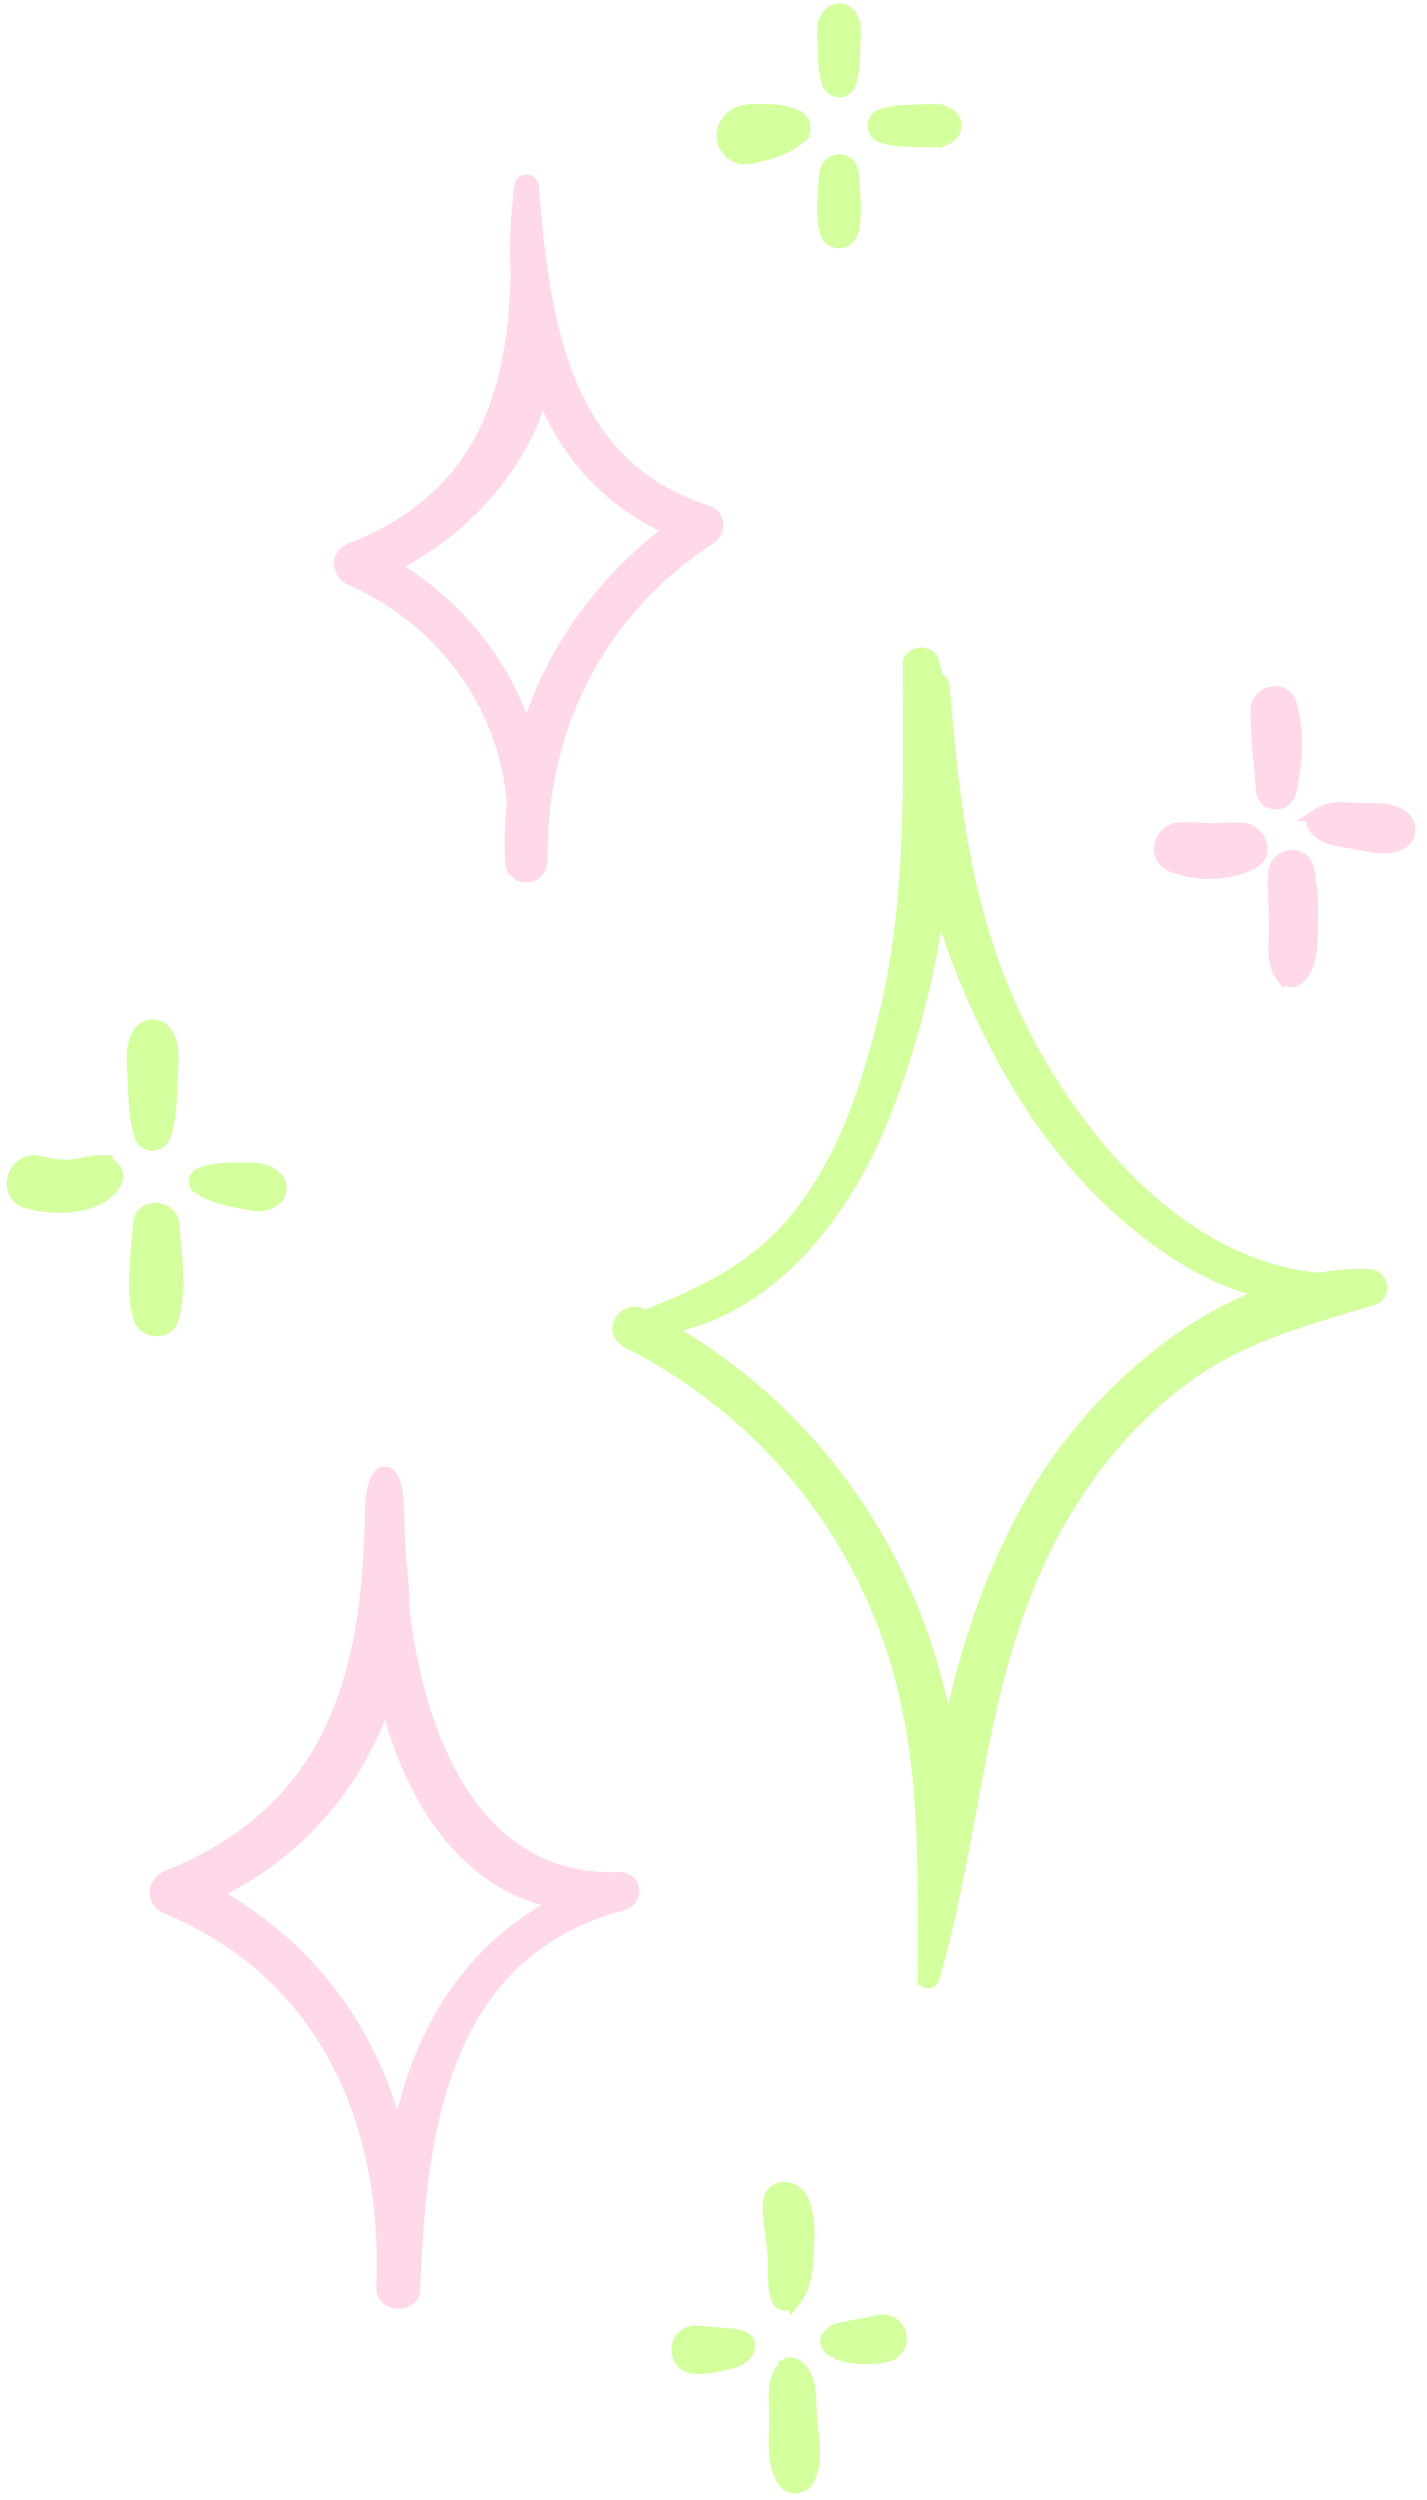
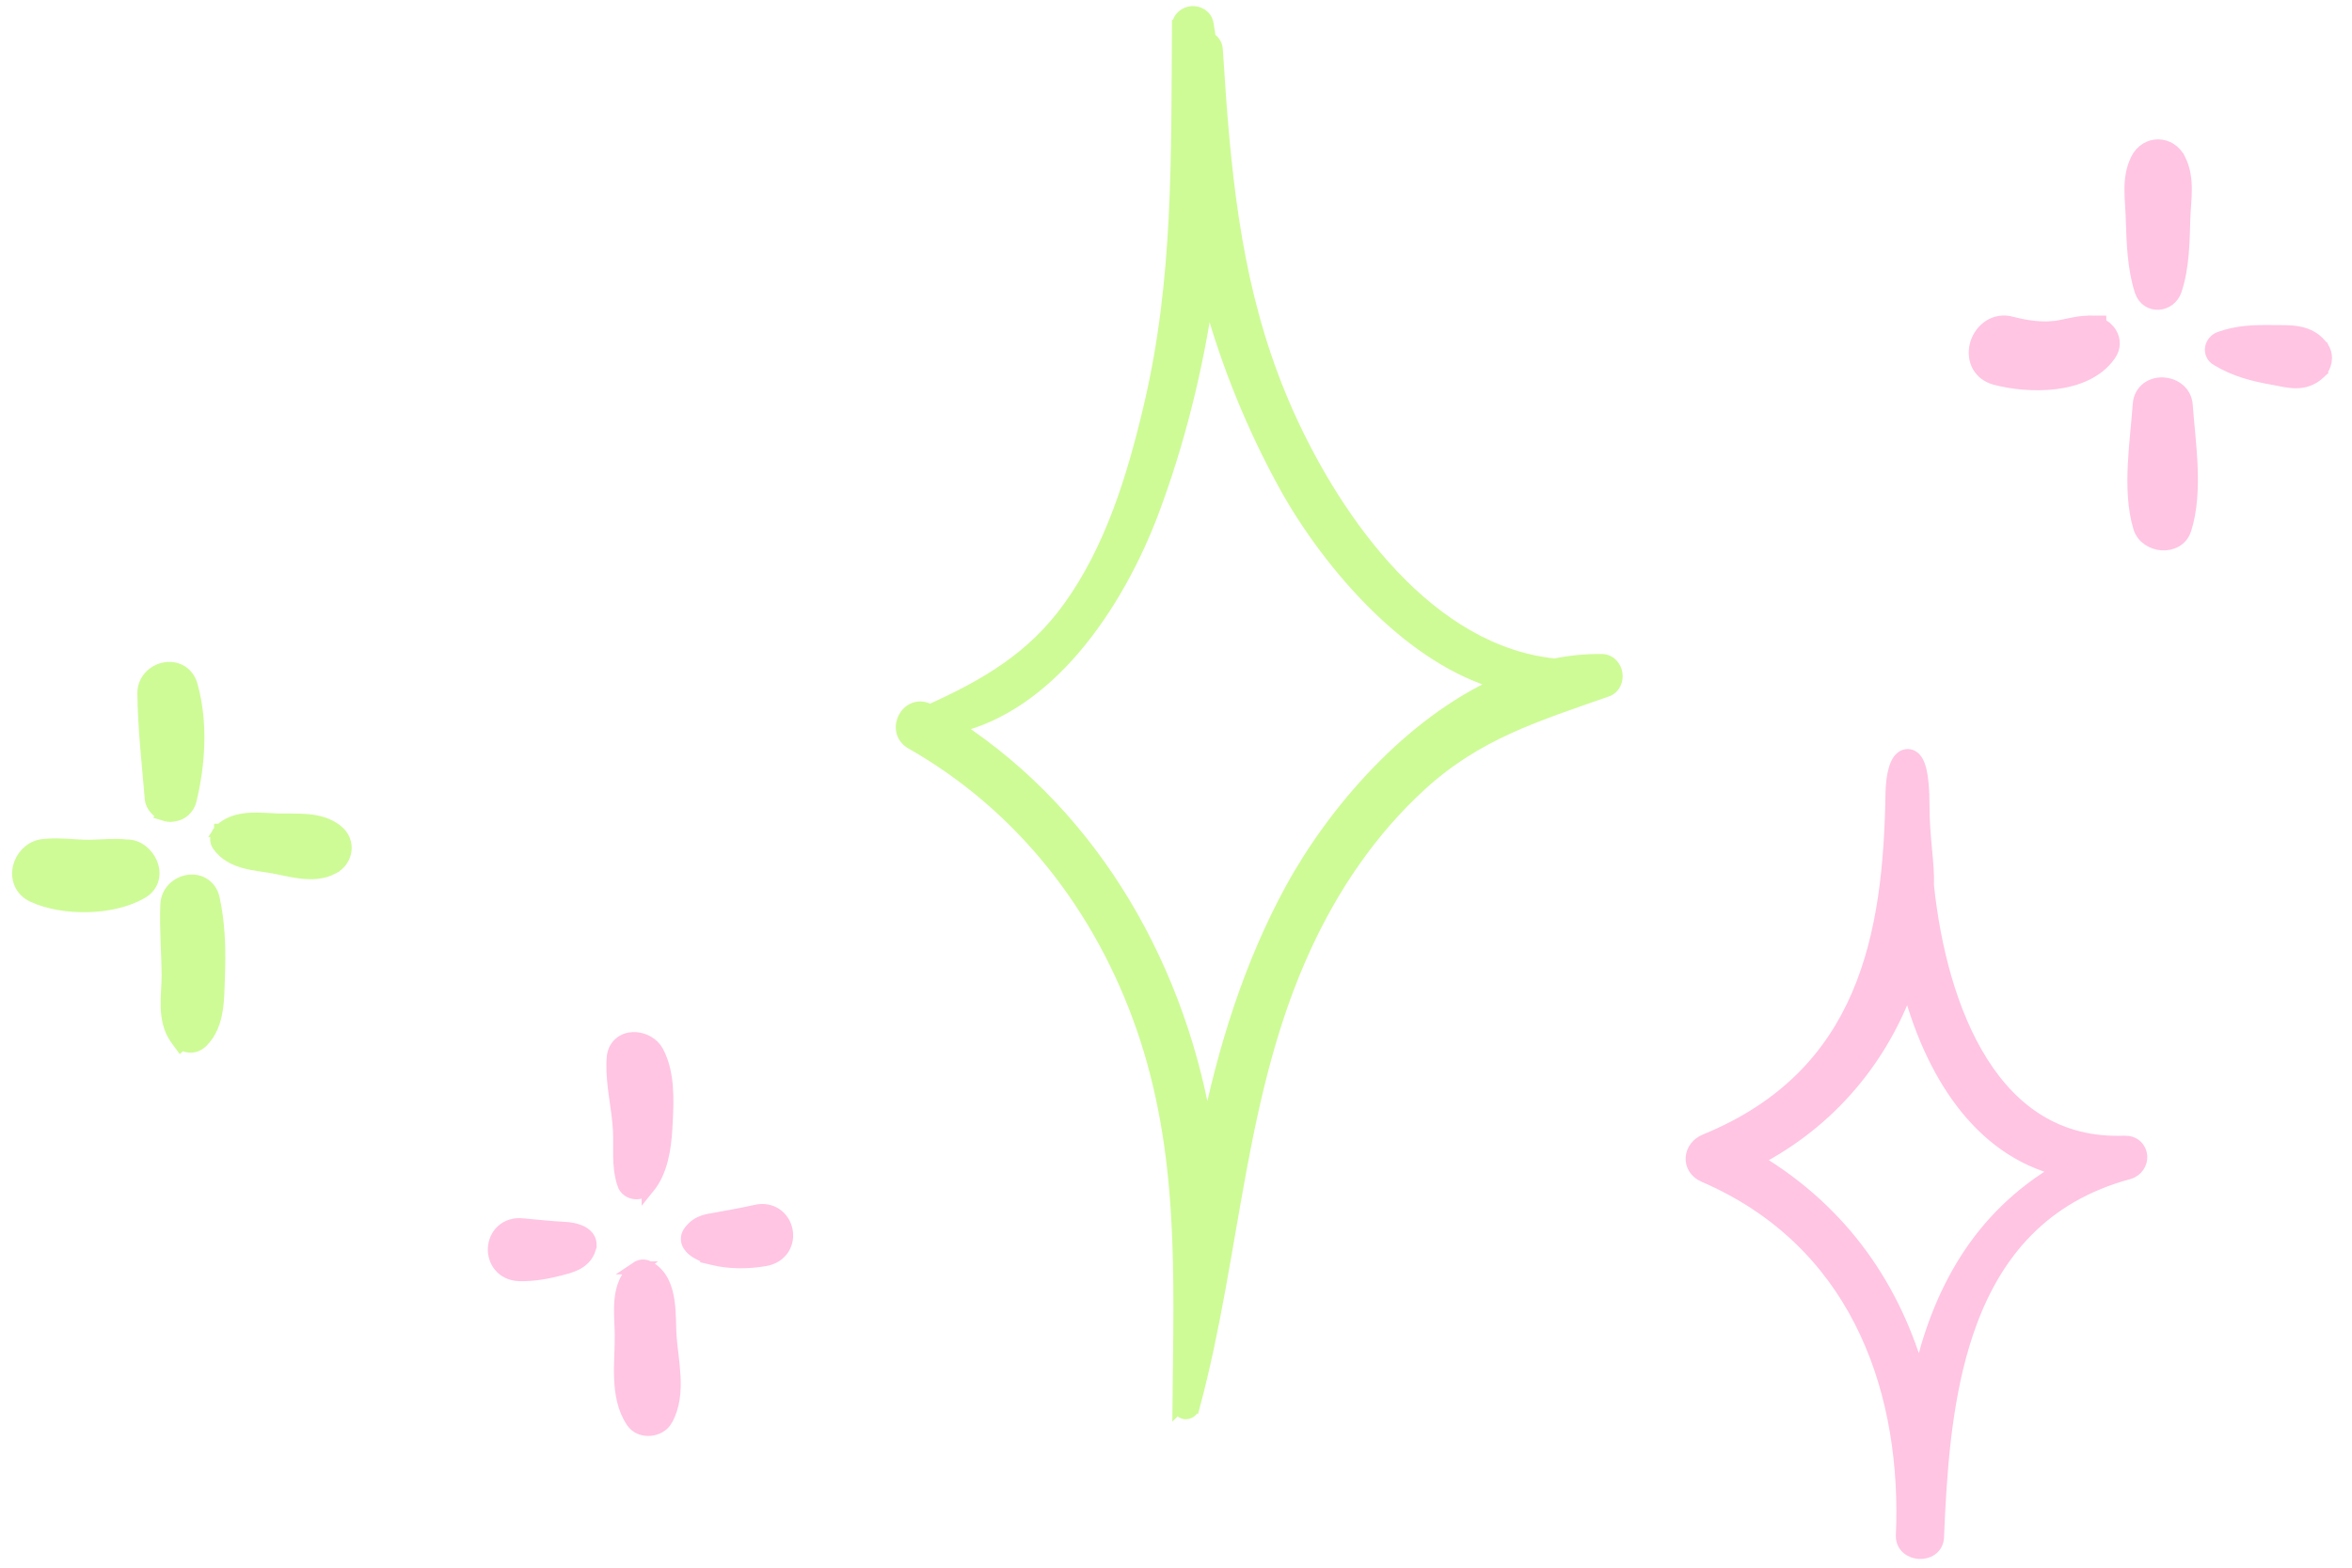
- <svg xmlns="http://www.w3.org/2000/svg" width="85" height="149" viewBox="0 0 85 149" fill="none">
-   <path d="M9.106 61.058C8.715 61.053 8.34 61.271 8.136 61.678C7.905 62.135 7.85 62.62 7.85 63.082C7.85 63.313 7.864 63.544 7.878 63.766C7.892 63.99 7.907 64.203 7.911 64.412V64.416C7.947 65.484 7.974 66.645 8.317 67.717L8.318 67.719C8.449 68.115 8.783 68.307 9.123 68.284C9.446 68.262 9.757 68.047 9.879 67.696L9.88 67.693C10.243 66.617 10.242 65.41 10.277 64.36V64.359C10.284 64.154 10.3 63.946 10.315 63.727C10.33 63.51 10.344 63.284 10.344 63.059C10.344 62.608 10.289 62.134 10.063 61.687H10.062C9.864 61.287 9.495 61.063 9.106 61.058Z" fill="#D3FF9D" stroke="#D3FF9D" stroke-width="0.6" />
-   <path d="M9.321 71.991C9.077 71.981 8.82 72.043 8.612 72.199C8.397 72.359 8.253 72.607 8.231 72.921C8.174 73.746 8.048 74.767 8.003 75.729C7.957 76.707 7.987 77.707 8.252 78.582V78.585C8.399 79.056 8.851 79.303 9.261 79.334C9.678 79.365 10.164 79.177 10.327 78.66C10.607 77.775 10.649 76.773 10.61 75.791C10.571 74.819 10.448 73.81 10.386 72.966L10.372 72.85C10.273 72.289 9.768 72.009 9.321 71.991Z" fill="#D3FF9D" stroke="#D3FF9D" stroke-width="0.6" />
-   <path d="M14.336 69.586C13.522 69.577 12.756 69.593 11.928 69.889H11.929C11.739 69.956 11.6 70.119 11.557 70.302C11.535 70.397 11.537 70.507 11.581 70.614C11.626 70.724 11.707 70.811 11.811 70.868L11.812 70.866C12.649 71.371 13.472 71.573 14.398 71.74L14.399 71.739C14.717 71.799 15.083 71.89 15.422 71.89C15.79 71.89 16.154 71.788 16.496 71.471L16.495 71.47C16.64 71.336 16.732 71.151 16.765 70.966C16.799 70.779 16.78 70.562 16.665 70.374L16.662 70.368H16.661C16.373 69.922 15.967 69.729 15.547 69.647C15.149 69.57 14.702 69.59 14.336 69.586Z" fill="#D3FF9D" stroke="#D3FF9D" stroke-width="0.6" />
-   <path d="M5.885 69.153L5.884 69.152C5.569 69.157 5.268 69.219 4.993 69.277C4.709 69.338 4.455 69.394 4.195 69.411L4.196 69.412C3.599 69.447 2.985 69.36 2.389 69.2V69.199C1.567 68.976 0.961 69.518 0.77 70.116C0.674 70.418 0.67 70.76 0.803 71.064C0.924 71.338 1.147 71.561 1.468 71.686L1.615 71.735C2.379 71.937 3.403 72.052 4.373 71.933C5.334 71.814 6.299 71.455 6.862 70.649C7.102 70.312 7.073 69.947 6.904 69.668C6.791 69.482 6.615 69.334 6.417 69.245V69.152H6.046C5.994 69.147 5.939 69.147 5.885 69.153Z" fill="#D3FF9D" stroke="#D3FF9D" stroke-width="0.6" />
-   <path d="M77.542 51.091C77.319 50.961 77.062 50.931 76.827 50.974C76.364 51.058 75.903 51.439 75.879 52.038C75.855 52.596 75.868 53.15 75.888 53.696C75.908 54.244 75.934 54.781 75.936 55.322C75.936 55.533 75.923 55.754 75.911 55.993C75.899 56.228 75.888 56.477 75.895 56.724C75.909 57.216 75.995 57.74 76.319 58.187L76.515 58.457L76.57 58.407C76.639 58.455 76.716 58.493 76.802 58.515C77.031 58.574 77.274 58.514 77.473 58.322L77.475 58.32C77.883 57.919 78.06 57.4 78.144 56.89C78.227 56.387 78.225 55.845 78.243 55.401L78.257 54.943C78.28 53.878 78.239 52.829 78.005 51.757L78.005 51.755C77.937 51.452 77.77 51.225 77.542 51.091Z" fill="#FFD9E9" stroke="#FFD9E9" stroke-width="0.6" />
-   <path d="M76.487 41.31C76.255 41.185 75.991 41.164 75.751 41.215C75.276 41.316 74.818 41.725 74.824 42.345V42.346C74.841 43.942 75.033 45.589 75.162 47.156C75.173 47.347 75.267 47.511 75.372 47.627C75.475 47.742 75.617 47.84 75.771 47.887L75.77 47.888C75.783 47.892 75.795 47.896 75.808 47.9C75.821 47.905 75.834 47.91 75.847 47.914L75.862 47.919L75.877 47.922C75.999 47.949 76.112 47.936 76.202 47.919C76.21 47.918 76.217 47.916 76.225 47.915C76.231 47.914 76.236 47.914 76.242 47.913V47.912C76.412 47.887 76.561 47.802 76.669 47.703C76.787 47.596 76.888 47.45 76.932 47.288L76.933 47.282C77.346 45.608 77.476 43.672 76.992 41.964C76.906 41.659 76.724 41.437 76.487 41.31Z" fill="#FFD9E9" stroke="#FFD9E9" stroke-width="0.6" />
-   <path d="M79.705 48.117C79.239 48.143 78.733 48.253 78.351 48.622H78.35C78.349 48.623 78.348 48.624 78.347 48.624C78.344 48.627 78.341 48.63 78.338 48.632H78.339C78.261 48.707 78.208 48.804 78.183 48.9C78.158 48.997 78.149 49.146 78.238 49.282L78.242 49.287C78.544 49.727 78.994 49.943 79.435 50.067C79.864 50.187 80.351 50.234 80.707 50.294C80.905 50.328 81.113 50.375 81.341 50.422C81.566 50.469 81.804 50.515 82.044 50.542C82.52 50.598 83.042 50.586 83.506 50.333V50.331C84.144 49.993 84.283 49.142 83.68 48.656H83.679C83.281 48.336 82.799 48.222 82.34 48.179C81.895 48.138 81.399 48.161 81.023 48.153L80.405 48.123C80.175 48.111 79.932 48.104 79.705 48.117Z" fill="#FFD9E9" stroke="#FFD9E9" stroke-width="0.6" />
-   <path d="M75.139 50.121C74.963 49.714 74.545 49.335 74.034 49.346C73.457 49.283 72.842 49.351 72.337 49.359C71.994 49.361 71.659 49.333 71.296 49.312C71.029 49.297 70.752 49.286 70.469 49.302L70.184 49.326L70.08 49.343C69.57 49.451 69.219 49.868 69.11 50.309C68.99 50.796 69.155 51.365 69.745 51.636C70.448 51.958 71.36 52.106 72.251 52.083C73.141 52.06 74.047 51.864 74.731 51.462L74.731 51.462C74.992 51.309 75.153 51.086 75.214 50.834C75.273 50.588 75.233 50.337 75.139 50.121Z" fill="#FFD9E9" stroke="#FFD9E9" stroke-width="0.6" />
-   <path d="M46.694 130.35C46.478 130.357 46.254 130.427 46.076 130.587C45.896 130.75 45.79 130.983 45.774 131.263L45.765 131.479C45.752 131.982 45.809 132.479 45.875 132.958C45.952 133.516 46.039 134.042 46.065 134.574C46.07 134.669 46.072 134.765 46.073 134.862V135.756C46.081 136.16 46.117 136.581 46.252 137.007L46.251 137.008C46.336 137.286 46.577 137.413 46.794 137.429C47 137.445 47.234 137.367 47.382 137.182V137.183C47.994 136.428 48.137 135.386 48.193 134.5L48.213 134.129C48.258 133.17 48.315 131.949 47.806 130.978L47.712 130.83C47.468 130.506 47.061 130.338 46.694 130.35Z" fill="#D3FF9D" stroke="#D3FF9D" stroke-width="0.6" />
-   <path d="M47.193 140.798C47.104 140.79 46.991 140.805 46.888 140.877L46.887 140.876C46.886 140.877 46.885 140.878 46.884 140.879L46.881 140.88L46.882 140.881C46.355 141.247 46.183 141.827 46.132 142.373C46.083 142.905 46.143 143.518 46.147 143.931V143.932C46.151 144.236 46.138 144.558 46.127 144.897C46.115 145.233 46.104 145.584 46.117 145.932C46.141 146.622 46.257 147.337 46.663 147.94C46.855 148.229 47.191 148.32 47.469 148.297C47.747 148.274 48.057 148.132 48.213 147.845V147.844C48.548 147.237 48.601 146.551 48.571 145.896C48.556 145.567 48.518 145.235 48.481 144.919C48.443 144.599 48.405 144.297 48.385 144.009V144.008C48.37 143.79 48.368 143.541 48.359 143.256C48.35 142.978 48.335 142.676 48.291 142.384C48.204 141.811 47.995 141.189 47.411 140.869C47.347 140.831 47.272 140.805 47.193 140.798Z" fill="#D3FF9D" stroke="#D3FF9D" stroke-width="0.6" />
-   <path d="M53.256 138.44C53.003 138.264 52.675 138.198 52.31 138.282L52.311 138.283C51.718 138.42 51.135 138.518 50.529 138.63L50.528 138.631C50.136 138.705 49.664 138.724 49.297 139.225L49.25 139.296C49.209 139.37 49.184 139.453 49.183 139.543C49.181 139.66 49.221 139.761 49.271 139.841C49.364 139.99 49.517 140.099 49.645 140.174C49.901 140.324 50.215 140.424 50.342 140.452L50.341 140.453C51.116 140.639 51.968 140.638 52.747 140.503H52.748C53.123 140.437 53.403 140.248 53.57 139.986C53.733 139.73 53.772 139.425 53.715 139.15C53.658 138.876 53.504 138.613 53.256 138.44Z" fill="#D3FF9D" stroke="#D3FF9D" stroke-width="0.6" />
-   <path d="M41.614 138.903C41.233 138.865 40.91 138.975 40.68 139.188C40.455 139.396 40.339 139.682 40.322 139.965C40.304 140.248 40.385 140.546 40.578 140.781C40.776 141.021 41.077 141.175 41.454 141.19H41.457C42.108 141.21 42.731 141.091 43.325 140.941L43.327 140.94C43.542 140.883 43.828 140.816 44.075 140.689C44.333 140.556 44.578 140.344 44.686 139.991L44.685 139.99C44.746 139.79 44.704 139.604 44.591 139.46C44.491 139.333 44.349 139.255 44.231 139.206C43.993 139.108 43.717 139.075 43.577 139.069C42.92 139.032 42.281 138.969 41.614 138.904V138.903Z" fill="#D3FF9D" stroke="#D3FF9D" stroke-width="0.6" />
-   <path d="M54.843 38.888C54.675 38.898 54.497 38.953 54.354 39.067C54.204 39.186 54.099 39.367 54.1 39.593L54.099 39.594C54.118 47.012 54.367 53.999 52.511 61.203L52.315 61.951C51.313 65.689 49.946 69.468 47.442 72.55C45.099 75.437 42.086 76.955 38.444 78.374L38.323 78.311C37.74 78.013 37.188 78.275 36.943 78.688C36.821 78.892 36.765 79.146 36.827 79.398C36.882 79.625 37.025 79.823 37.249 79.965L37.349 80.023C44.545 83.689 49.689 89.557 52.432 96.387C55.281 103.482 54.997 110.474 54.998 117.895L55.001 117.894C55 117.974 55.026 118.065 55.103 118.135C55.178 118.203 55.264 118.218 55.319 118.218C55.415 118.219 55.555 118.173 55.623 118.03L55.635 118.007L55.642 117.981C55.647 117.963 55.653 117.943 55.657 117.925C55.68 117.895 55.695 117.86 55.706 117.822L55.709 117.823C56.974 113.476 57.634 109.03 58.498 104.68C59.364 100.318 60.437 96.031 62.53 91.934C64.295 88.475 66.728 85.289 69.897 82.738C73.485 79.848 77.258 78.867 81.833 77.489L81.833 77.488C82.274 77.359 82.424 76.948 82.363 76.608C82.301 76.269 82.02 75.936 81.568 75.929L81.569 75.929C80.557 75.906 79.546 75.987 78.564 76.157C74.494 75.76 70.948 73.718 68.009 70.986C65.245 68.418 63.032 65.251 61.444 62.312L61.134 61.727C57.642 54.976 56.904 48.22 56.303 40.927C56.283 40.623 56.071 40.429 55.855 40.33C55.806 40.052 55.757 39.761 55.698 39.476C55.603 39.016 55.157 38.869 54.843 38.888ZM55.493 118.034C55.484 118.037 55.472 118.04 55.486 118.036C55.486 118.036 55.491 118.034 55.498 118.031C55.496 118.032 55.494 118.034 55.493 118.034ZM55.981 54.12C57.167 58.186 59.005 62.134 61.195 65.623C62.606 67.876 64.781 70.554 67.414 72.786C69.74 74.758 72.442 76.394 75.305 77.065C69.486 79.242 64.61 84.229 61.89 88.68C59.244 93.013 57.536 98.014 56.492 103.132C54.872 93.59 49.182 84.526 39.88 79.165C42.912 78.608 45.462 76.936 47.514 74.823C49.62 72.653 51.212 70.008 52.278 67.59L52.484 67.11C54.132 63.146 55.352 58.673 55.981 54.12Z" fill="#D3FF9D" stroke="#D3FF9D" stroke-width="0.6" />
-   <path d="M31.412 10.701C31.328 10.694 31.228 10.711 31.14 10.769C31.068 10.815 31.012 10.883 30.981 10.965L30.96 11.052L30.959 11.054C30.724 12.766 30.643 14.52 30.734 16.265C30.658 20.022 30.092 23.385 28.595 26.178C27.101 28.964 24.666 31.207 20.804 32.703L20.801 32.704C20.579 32.792 20.413 32.939 20.314 33.124C20.215 33.306 20.19 33.508 20.216 33.696C20.266 34.063 20.512 34.424 20.881 34.588H20.882C26.378 37.014 30.006 42.063 30.501 47.769C30.381 48.955 30.34 50.163 30.411 51.393C30.472 52.566 32.199 52.629 32.304 51.422L32.343 50.894C32.374 50.37 32.383 49.852 32.376 49.334C32.869 42.308 36.201 36.176 42.333 32.142V32.141C42.659 31.928 42.829 31.573 42.805 31.225C42.78 30.865 42.549 30.536 42.139 30.403L42.136 30.402C37.845 29.059 35.426 26.189 33.995 22.677C32.557 19.149 32.122 14.987 31.809 11.091C31.789 10.833 31.571 10.715 31.412 10.701ZM32.308 23.634C33.719 27.044 36.144 29.911 39.852 31.564C35.808 34.633 32.851 38.754 31.389 43.427C30.045 39.456 27.361 36.062 23.547 33.734C27.673 31.665 31.058 27.933 32.308 23.634Z" fill="#FFD9E9" stroke="#FFD9E9" stroke-width="0.6" />
-   <path d="M22.953 87.7C22.737 87.694 22.585 87.836 22.496 87.954C22.401 88.081 22.326 88.248 22.266 88.436C22.144 88.814 22.065 89.342 22.055 89.973L22.037 90.8C21.925 94.932 21.451 99.037 19.855 102.626C18.159 106.441 15.187 109.69 9.98 111.761C9.536 111.937 9.244 112.308 9.21 112.724C9.175 113.155 9.424 113.556 9.902 113.759L9.903 113.76C19.593 117.823 22.922 126.773 22.75 135.521L22.723 136.367L22.722 136.373C22.714 136.671 22.848 136.909 23.045 137.065C23.234 137.216 23.474 137.289 23.701 137.299C23.928 137.309 24.174 137.257 24.374 137.121C24.582 136.979 24.729 136.752 24.738 136.455C24.923 132.225 25.231 127.231 26.893 122.923C28.547 118.633 31.538 115.037 37.106 113.57L37.109 113.569C37.589 113.438 37.839 113.02 37.804 112.62C37.786 112.42 37.696 112.223 37.528 112.079C37.36 111.935 37.134 111.862 36.876 111.871H36.875C32.584 112.034 29.612 109.938 27.593 106.83C25.568 103.714 24.512 99.59 24.093 95.75C24.122 95.041 24.048 94.306 23.97 93.494C23.89 92.667 23.805 91.745 23.805 90.638C23.805 89.701 23.735 89.016 23.622 88.556C23.566 88.327 23.495 88.135 23.404 87.993C23.318 87.858 23.172 87.706 22.953 87.7ZM22.988 101.521C24.399 107.103 27.559 112.288 33.066 113.43C27.441 116.504 24.887 121.514 23.71 126.952C22.195 121.301 18.881 116.246 12.942 112.854C17.987 110.381 21.359 106.222 22.988 101.521Z" fill="#FFD9E9" stroke="#FFD9E9" stroke-width="0.6" />
-   <path d="M49.998 0.6C50.331 0.595 50.606 0.809 50.74 1.114H50.739C50.877 1.427 50.907 1.751 50.907 2.04C50.907 2.185 50.899 2.33 50.892 2.464C50.884 2.601 50.876 2.725 50.874 2.847V2.851C50.855 3.489 50.841 4.215 50.652 4.89V4.893C50.563 5.204 50.3 5.423 49.974 5.398C49.678 5.376 49.446 5.159 49.361 4.882L49.36 4.879C49.21 4.369 49.172 3.814 49.155 3.307L49.142 2.817C49.138 2.698 49.13 2.576 49.122 2.441C49.114 2.31 49.106 2.169 49.106 2.026C49.106 1.744 49.137 1.428 49.272 1.122H49.27C49.4 0.822 49.669 0.604 49.998 0.6Z" fill="#D3FF9D" stroke="#D3FF9D" stroke-width="0.8" />
-   <path d="M49.985 9.601C50.173 9.592 50.37 9.651 50.526 9.792C50.646 9.9 50.725 10.04 50.763 10.199L50.786 10.363V10.364C50.813 10.836 50.876 11.464 50.898 12.031C50.921 12.616 50.907 13.231 50.77 13.776L50.77 13.778C50.676 14.142 50.371 14.368 50.053 14.396C49.892 14.411 49.718 14.376 49.567 14.274C49.452 14.196 49.362 14.088 49.305 13.959L49.258 13.824C49.114 13.273 49.094 12.657 49.113 12.069C49.132 11.491 49.193 10.877 49.223 10.39C49.251 9.921 49.6 9.619 49.985 9.601Z" fill="#D3FF9D" stroke="#D3FF9D" stroke-width="0.8" />
-   <path d="M45.884 6.604C46.415 6.622 46.952 6.701 47.52 6.977L47.601 7.023C47.777 7.144 47.867 7.341 47.895 7.503C47.929 7.694 47.895 7.969 47.662 8.153L47.663 8.154C46.912 8.772 46.169 9.017 45.355 9.217C45.105 9.28 44.747 9.4 44.419 9.4C44.031 9.4 43.671 9.246 43.359 8.853L43.358 8.854C43.221 8.684 43.146 8.462 43.119 8.258C43.092 8.052 43.106 7.81 43.204 7.594L43.206 7.588H43.207C43.459 7.056 43.835 6.793 44.259 6.682C44.634 6.583 45.062 6.607 45.352 6.603L45.884 6.604Z" fill="#D3FF9D" stroke="#D3FF9D" stroke-width="0.8" />
-   <path d="M56.907 7.509C56.912 7.176 56.698 6.901 56.393 6.767V6.768C56.08 6.63 55.756 6.6 55.467 6.6C55.321 6.6 55.177 6.608 55.043 6.615C54.906 6.623 54.782 6.631 54.66 6.633H54.656C54.018 6.652 53.291 6.666 52.617 6.854H52.614C52.303 6.944 52.084 7.206 52.108 7.533C52.131 7.828 52.348 8.061 52.625 8.146L52.628 8.146C53.138 8.297 53.693 8.335 54.2 8.352L54.69 8.365C54.809 8.369 54.931 8.377 55.065 8.385C55.197 8.393 55.338 8.4 55.48 8.4C55.763 8.4 56.079 8.37 56.385 8.235V8.236C56.685 8.107 56.902 7.838 56.907 7.509Z" fill="#D3FF9D" stroke="#D3FF9D" stroke-width="0.8" />
+ <svg xmlns="http://www.w3.org/2000/svg" viewBox="0 0 108 72" fill="none">
+   <path d="M99.107 6.7C98.716 6.695 98.341 6.913 98.137 7.32C97.906 7.777 97.851 8.263 97.851 8.725C97.851 8.955 97.865 9.187 97.879 9.408C97.893 9.633 97.908 9.846 97.912 10.055V10.059C97.948 11.127 97.975 12.288 98.318 13.359L98.319 13.361C98.45 13.757 98.784 13.95 99.124 13.927C99.447 13.905 99.757 13.69 99.88 13.339L99.881 13.336C100.244 12.26 100.243 11.053 100.278 10.003V10.002C100.285 9.797 100.301 9.589 100.316 9.369C100.331 9.152 100.345 8.927 100.345 8.701C100.345 8.25 100.29 7.776 100.064 7.329H100.063C99.865 6.93 99.496 6.705 99.107 6.7Z" fill="#FFC5E3" stroke="#FFC5E3" stroke-width="0.6" />
+   <path d="M99.322 17.633C99.078 17.623 98.821 17.686 98.612 17.841C98.398 18.002 98.254 18.25 98.232 18.564C98.175 19.388 98.049 20.41 98.004 21.372C97.958 22.349 97.988 23.35 98.253 24.225V24.227C98.4 24.699 98.852 24.945 99.262 24.976C99.679 25.007 100.165 24.82 100.328 24.302C100.608 23.418 100.65 22.415 100.611 21.434C100.572 20.461 100.449 19.452 100.387 18.609L100.373 18.493C100.274 17.931 99.769 17.651 99.322 17.633Z" fill="#FFC5E3" stroke="#FFC5E3" stroke-width="0.6" />
+   <path d="M104.337 15.229C103.523 15.219 102.757 15.235 101.929 15.531H101.93C101.74 15.599 101.601 15.762 101.558 15.944C101.536 16.04 101.538 16.15 101.582 16.257C101.627 16.366 101.708 16.453 101.812 16.511L101.813 16.509C102.65 17.013 103.473 17.216 104.399 17.383L104.4 17.382C104.718 17.441 105.084 17.532 105.423 17.532C105.791 17.532 106.155 17.431 106.497 17.113L106.496 17.112C106.641 16.979 106.732 16.793 106.766 16.608C106.8 16.422 106.781 16.204 106.666 16.017L106.663 16.011H106.662C106.374 15.565 105.968 15.371 105.548 15.29C105.15 15.213 104.703 15.233 104.337 15.229Z" fill="#FFC5E3" stroke="#FFC5E3" stroke-width="0.6" />
+   <path d="M95.886 14.796L95.885 14.795C95.57 14.8 95.269 14.861 94.994 14.92C94.71 14.98 94.456 15.037 94.196 15.054L94.197 15.055C93.6 15.089 92.986 15.003 92.39 14.843V14.842C91.568 14.619 90.962 15.161 90.771 15.759C90.675 16.06 90.671 16.403 90.804 16.707C90.925 16.981 91.148 17.204 91.469 17.329L91.616 17.378C92.38 17.58 93.404 17.695 94.374 17.575C95.335 17.456 96.3 17.098 96.863 16.292C97.103 15.954 97.074 15.589 96.905 15.31C96.792 15.125 96.616 14.977 96.418 14.888V14.795H96.047C95.995 14.789 95.94 14.79 95.886 14.796Z" fill="#FFC5E3" stroke="#FFC5E3" stroke-width="0.6" />
+   <path d="M9.325 40.602C9.103 40.471 8.846 40.441 8.61 40.484C8.147 40.568 7.687 40.95 7.662 41.548C7.638 42.106 7.652 42.66 7.672 43.206C7.692 43.755 7.717 44.291 7.72 44.832C7.72 45.043 7.706 45.265 7.694 45.503C7.682 45.738 7.671 45.987 7.678 46.234C7.693 46.727 7.779 47.25 8.102 47.697L8.299 47.967L8.353 47.918C8.423 47.965 8.5 48.004 8.586 48.026C8.814 48.084 9.057 48.024 9.256 47.832L9.258 47.83C9.666 47.429 9.843 46.91 9.927 46.4C10.01 45.897 10.009 45.355 10.027 44.911L10.04 44.453C10.064 43.389 10.022 42.34 9.789 41.267L9.788 41.265C9.72 40.962 9.554 40.736 9.325 40.602Z" fill="#CEFB96" stroke="#CEFB96" stroke-width="0.6" />
+   <path d="M8.27 30.82C8.038 30.696 7.774 30.674 7.534 30.725C7.059 30.826 6.601 31.235 6.607 31.855V31.856C6.625 33.452 6.817 35.099 6.945 36.666C6.957 36.857 7.051 37.021 7.155 37.137C7.259 37.253 7.4 37.351 7.554 37.397L7.553 37.398C7.566 37.402 7.579 37.406 7.592 37.411C7.604 37.415 7.618 37.42 7.631 37.424L7.645 37.429L7.661 37.432C7.783 37.46 7.895 37.447 7.985 37.429C7.993 37.428 8.001 37.426 8.009 37.425C8.014 37.424 8.02 37.425 8.025 37.423V37.422C8.196 37.397 8.344 37.312 8.453 37.213C8.571 37.106 8.672 36.96 8.716 36.798L8.717 36.792C9.13 35.118 9.259 33.183 8.775 31.474C8.69 31.169 8.508 30.947 8.27 30.82Z" fill="#CEFB96" stroke="#CEFB96" stroke-width="0.6" />
+   <path d="M11.488 37.627C11.023 37.653 10.517 37.763 10.134 38.132H10.133C10.133 38.133 10.132 38.134 10.131 38.135C10.128 38.137 10.124 38.14 10.122 38.143H10.123C10.044 38.217 9.991 38.315 9.967 38.41C9.942 38.507 9.932 38.657 10.021 38.792L10.025 38.797C10.327 39.237 10.777 39.453 11.219 39.577C11.647 39.697 12.134 39.744 12.491 39.805C12.689 39.839 12.896 39.886 13.125 39.933C13.349 39.979 13.588 40.025 13.828 40.053C14.304 40.108 14.825 40.097 15.29 39.843V39.842C15.927 39.503 16.066 38.652 15.464 38.166H15.463C15.064 37.846 14.583 37.732 14.124 37.69C13.679 37.648 13.183 37.671 12.806 37.663L12.188 37.633C11.959 37.622 11.716 37.614 11.488 37.627Z" fill="#CEFB96" stroke="#CEFB96" stroke-width="0.6" />
+   <path d="M6.923 39.631C6.746 39.224 6.329 38.845 5.817 38.856C5.241 38.794 4.625 38.861 4.121 38.869C3.777 38.871 3.442 38.843 3.079 38.822C2.812 38.807 2.535 38.797 2.252 38.812L1.968 38.837L1.863 38.853C1.354 38.961 1.003 39.378 0.894 39.819C0.773 40.306 0.938 40.876 1.529 41.146C2.231 41.468 3.143 41.617 4.034 41.593C4.924 41.57 5.831 41.375 6.514 40.973L6.515 40.972C6.776 40.819 6.937 40.597 6.997 40.344C7.056 40.098 7.016 39.847 6.923 39.631Z" fill="#CEFB96" stroke="#CEFB96" stroke-width="0.6" />
+   <path d="M29.075 47.7C28.859 47.707 28.634 47.777 28.457 47.937C28.277 48.1 28.171 48.332 28.155 48.613L28.145 48.829C28.133 49.332 28.19 49.828 28.256 50.308C28.333 50.865 28.42 51.392 28.446 51.923C28.451 52.019 28.453 52.115 28.454 52.211V53.106C28.462 53.51 28.498 53.931 28.633 54.357L28.632 54.358C28.717 54.636 28.958 54.763 29.175 54.779C29.381 54.794 29.614 54.717 29.763 54.532V54.533C30.375 53.778 30.518 52.736 30.574 51.849L30.594 51.479C30.638 50.52 30.695 49.298 30.186 48.328L30.093 48.179C29.849 47.855 29.442 47.688 29.075 47.7Z" fill="#FFC5E3" stroke="#FFC5E3" stroke-width="0.6" />
+   <path d="M29.574 58.148C29.485 58.139 29.372 58.154 29.269 58.227L29.268 58.226C29.267 58.226 29.266 58.228 29.265 58.228L29.262 58.23L29.263 58.23C28.735 58.596 28.564 59.176 28.513 59.723C28.464 60.255 28.524 60.868 28.528 61.28V61.281C28.532 61.586 28.519 61.908 28.507 62.247C28.495 62.583 28.485 62.934 28.498 63.281C28.522 63.972 28.638 64.686 29.044 65.29C29.236 65.579 29.572 65.67 29.85 65.647C30.128 65.623 30.437 65.482 30.594 65.194V65.193C30.929 64.587 30.982 63.901 30.952 63.246C30.936 62.917 30.899 62.585 30.862 62.269C30.824 61.949 30.786 61.647 30.766 61.358V61.357C30.751 61.139 30.749 60.891 30.74 60.605C30.731 60.328 30.716 60.026 30.671 59.733C30.585 59.161 30.375 58.538 29.791 58.219C29.728 58.181 29.653 58.155 29.574 58.148Z" fill="#FFC5E3" stroke="#FFC5E3" stroke-width="0.6" />
+   <path d="M35.637 55.79C35.384 55.614 35.056 55.547 34.691 55.632L34.692 55.633C34.099 55.769 33.516 55.868 32.91 55.98L32.908 55.98C32.517 56.055 32.045 56.074 31.678 56.574L31.631 56.645C31.59 56.72 31.565 56.803 31.564 56.893C31.562 57.01 31.602 57.111 31.652 57.19C31.745 57.339 31.898 57.449 32.026 57.523C32.282 57.674 32.596 57.774 32.723 57.802L32.722 57.803C33.497 57.989 34.349 57.987 35.128 57.852H35.129C35.504 57.786 35.784 57.598 35.95 57.336C36.114 57.079 36.153 56.775 36.096 56.5C36.039 56.225 35.884 55.962 35.637 55.79Z" fill="#FFC5E3" stroke="#FFC5E3" stroke-width="0.6" />
+   <path d="M23.995 56.252C23.613 56.215 23.291 56.325 23.061 56.538C22.836 56.745 22.72 57.032 22.702 57.315C22.685 57.598 22.766 57.896 22.959 58.13C23.157 58.37 23.457 58.525 23.835 58.54H23.838C24.489 58.559 25.112 58.441 25.705 58.291L25.708 58.29C25.923 58.233 26.209 58.165 26.455 58.039C26.714 57.905 26.959 57.694 27.067 57.34L27.066 57.339C27.127 57.14 27.085 56.954 26.972 56.81C26.872 56.682 26.73 56.604 26.612 56.555C26.374 56.457 26.098 56.424 25.958 56.419C25.301 56.382 24.662 56.318 23.995 56.253V56.252Z" fill="#FFC5E3" stroke="#FFC5E3" stroke-width="0.6" />
+   <path d="M54.722 0.582C54.448 0.604 54.117 0.806 54.115 1.21L54.114 1.21C54.069 7.214 54.191 12.863 52.807 18.704C52.046 21.932 51.031 25.238 49.1 27.912C47.423 30.239 45.286 31.483 42.7 32.651C42.689 32.644 42.677 32.638 42.665 32.631L42.58 32.587C42.38 32.498 42.173 32.496 41.988 32.565C41.786 32.642 41.633 32.796 41.541 32.969C41.448 33.142 41.406 33.356 41.449 33.566C41.494 33.784 41.628 33.981 41.853 34.109C46.947 37.004 50.571 41.694 52.476 47.19C54.454 52.901 54.196 58.555 54.138 64.562L54.139 64.561C54.138 64.629 54.157 64.717 54.228 64.789C54.302 64.865 54.392 64.884 54.455 64.884C54.568 64.884 54.695 64.82 54.752 64.688L54.761 64.666L54.767 64.644C54.771 64.63 54.775 64.614 54.779 64.599C54.795 64.573 54.806 64.544 54.814 64.514L54.816 64.515C55.756 60.986 56.263 57.381 56.915 53.855C57.568 50.32 58.37 46.845 59.897 43.517L59.897 43.517C61.185 40.706 62.946 38.116 65.224 36.033C67.797 33.679 70.484 32.859 73.768 31.707L73.768 31.708C74.141 31.581 74.243 31.209 74.202 30.939C74.161 30.668 73.951 30.342 73.553 30.338L73.551 30.337C72.826 30.328 72.101 30.4 71.397 30.544C68.532 30.256 66.037 28.654 63.967 26.478C61.888 24.293 60.259 21.552 59.137 19.06C57.002 14.312 56.371 9.542 55.998 4.473L55.85 2.281C55.839 2.038 55.695 1.87 55.531 1.774C55.499 1.557 55.468 1.329 55.428 1.107C55.359 0.708 54.999 0.56 54.722 0.582ZM54.656 64.707C54.639 64.717 54.625 64.724 54.617 64.727C54.614 64.728 54.61 64.729 54.606 64.731C54.608 64.73 54.629 64.721 54.656 64.707ZM55.458 13.394C56.218 16.293 57.336 19.105 58.668 21.638L58.988 22.234C59.981 24.049 61.519 26.205 63.391 27.996C65 29.536 66.876 30.824 68.883 31.376C64.74 33.224 61.26 37.267 59.301 40.852L59.301 40.852C57.448 44.246 56.21 48.13 55.417 52.112C54.24 44.623 50.306 37.57 43.873 33.375C46.019 32.869 47.829 31.502 49.288 29.804C50.918 27.907 52.13 25.578 52.91 23.509L52.911 23.509C54.074 20.412 54.959 16.936 55.458 13.394Z" fill="#CEFB96" stroke="#CEFB96" stroke-width="0.6" />
+   <path d="M87.608 34.701C87.408 34.695 87.276 34.829 87.208 34.922C87.133 35.025 87.076 35.157 87.032 35.298C86.943 35.585 86.885 35.981 86.878 36.449C86.826 39.686 86.523 42.918 85.313 45.716C84.109 48.501 82.001 50.872 78.304 52.384C77.959 52.526 77.729 52.823 77.703 53.159C77.675 53.508 77.873 53.835 78.247 53.998H78.248C85.125 56.964 87.496 63.501 87.374 69.913L87.354 70.533V70.538C87.348 70.781 87.455 70.977 87.614 71.108C87.766 71.232 87.957 71.291 88.135 71.299C88.314 71.307 88.51 71.266 88.672 71.153C88.841 71.034 88.958 70.845 88.966 70.603L89.021 69.414C89.168 66.588 89.466 63.442 90.5 60.684C91.676 57.549 93.796 54.932 97.739 53.864L97.741 53.863C98.128 53.754 98.326 53.408 98.298 53.083C98.283 52.919 98.212 52.755 98.075 52.634C97.936 52.511 97.751 52.452 97.547 52.459H97.546C94.522 52.577 92.424 51.061 90.993 48.794C89.555 46.518 88.804 43.499 88.505 40.682C88.524 40.16 88.472 39.62 88.417 39.031C88.36 38.423 88.299 37.748 88.299 36.938C88.299 36.247 88.249 35.737 88.167 35.391C88.126 35.22 88.073 35.071 88.002 34.956C87.936 34.851 87.811 34.706 87.608 34.701ZM87.618 45.231C88.643 49.163 90.838 52.803 94.608 53.715C90.799 55.931 89 59.441 88.138 63.255C87.023 59.267 84.695 55.699 80.623 53.264C84.083 51.478 86.43 48.548 87.618 45.231Z" fill="#FFC5E3" stroke="#FFC5E3" stroke-width="0.6" />
</svg>
